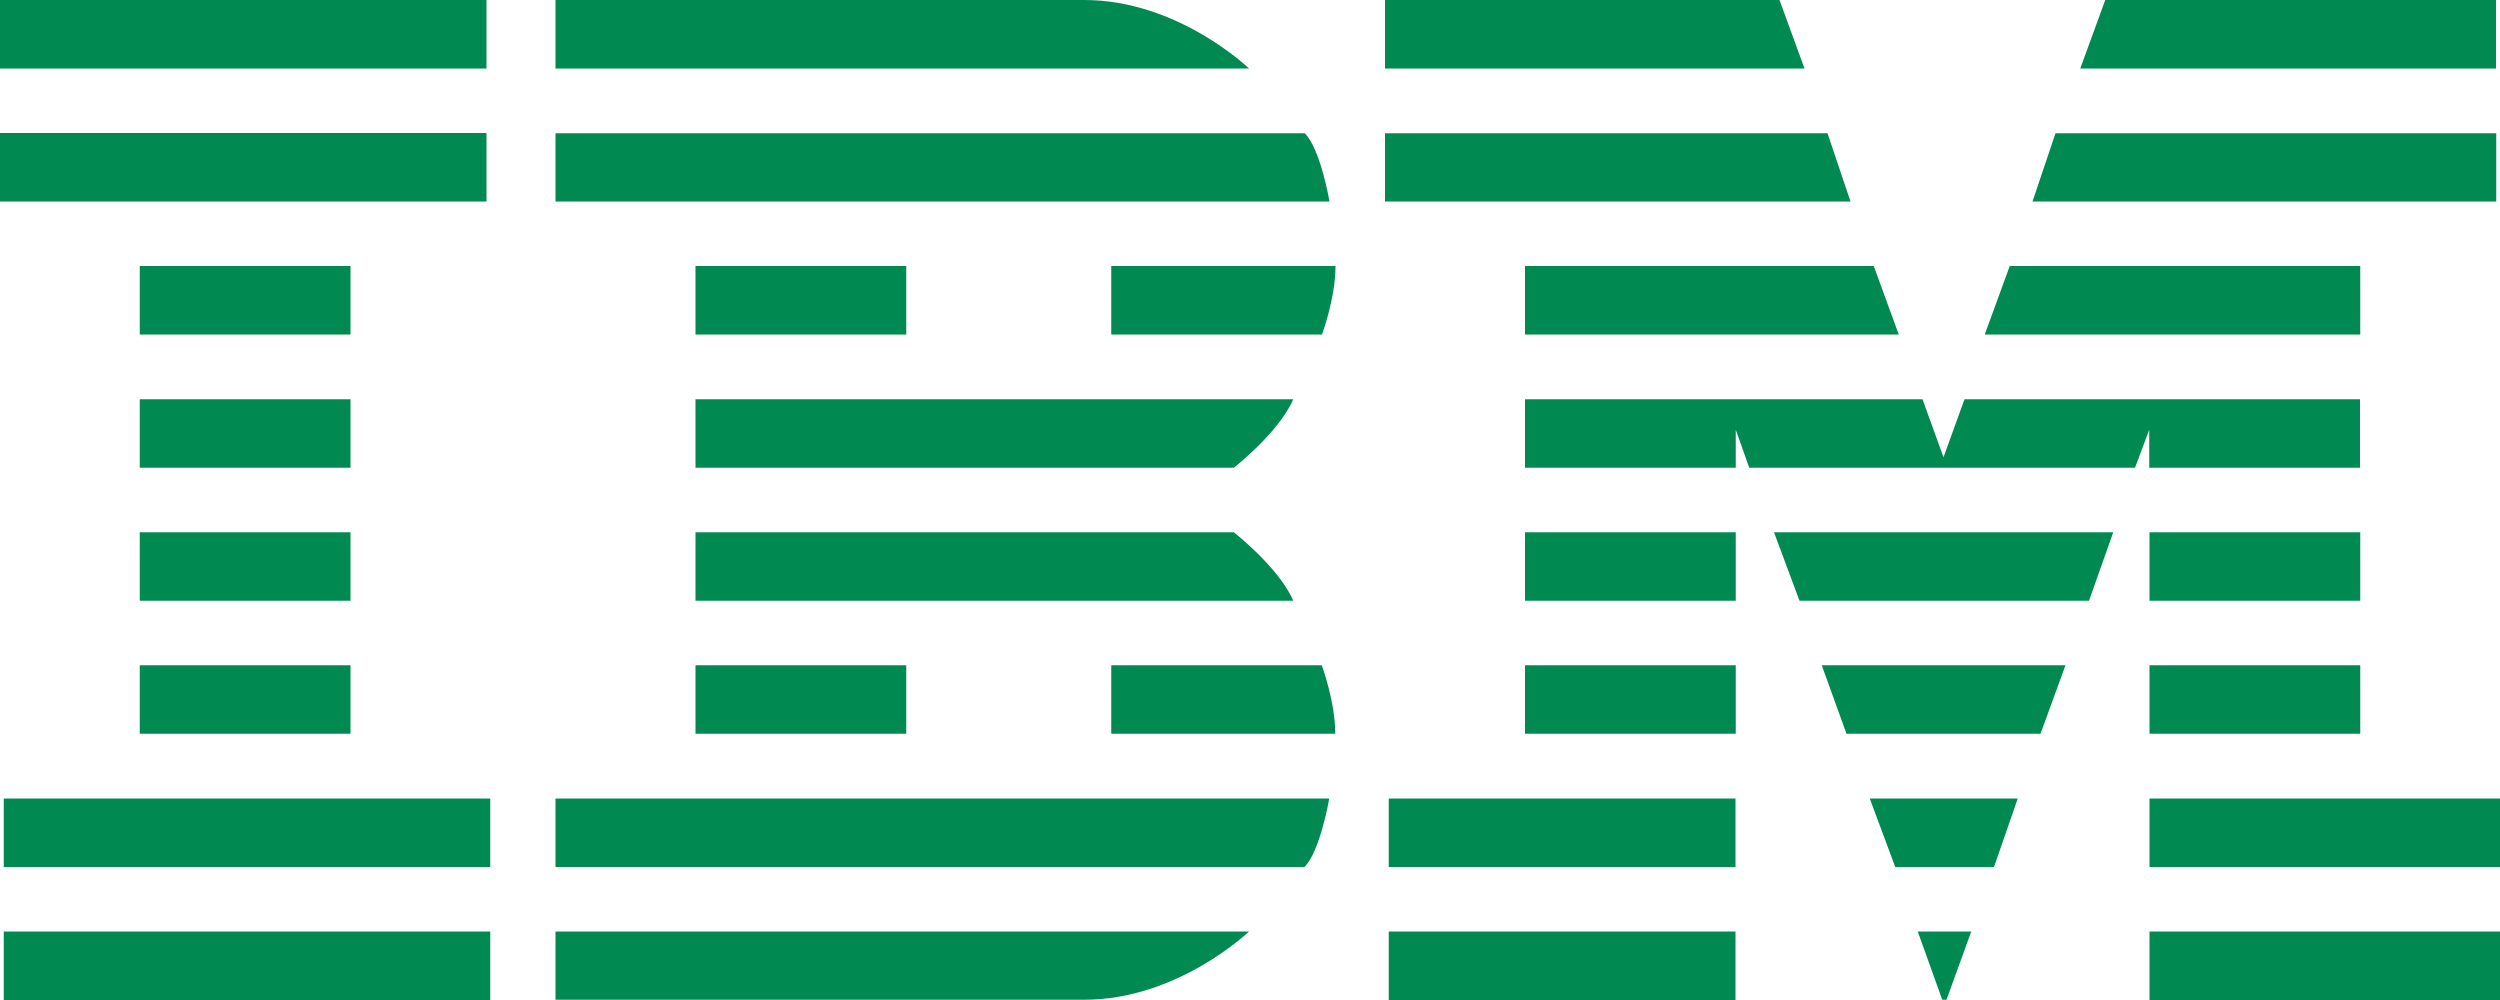
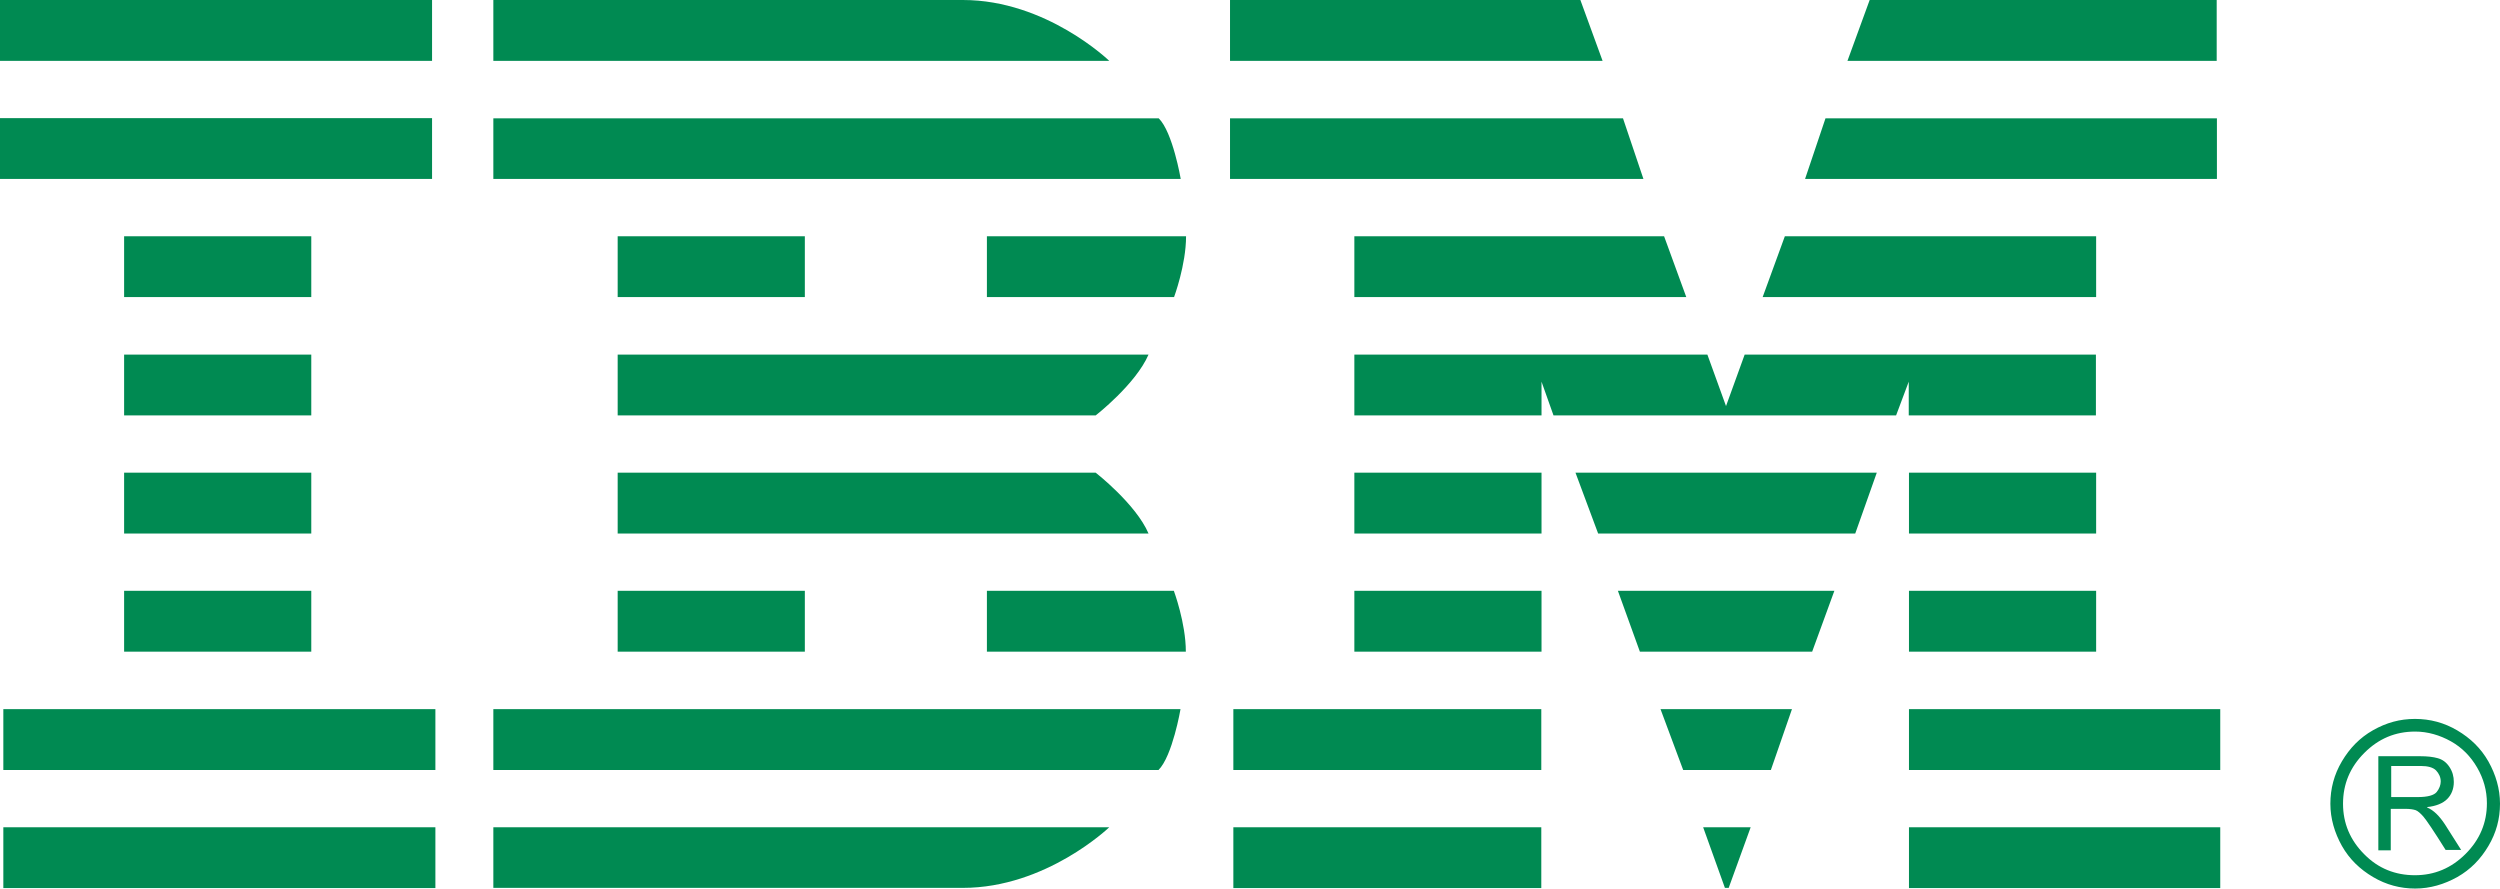
- <svg xmlns="http://www.w3.org/2000/svg" version="1.1" id="Layer_1" x="0px" y="0px" viewBox="202 220.9 1000 400" style="enable-background:new 202 220.9 1000 400;" xml:space="preserve">
+ <svg xmlns="http://www.w3.org/2000/svg" version="1.1" id="Layer_1" x="0px" y="0px" viewBox="525 -195 1126 400" style="enable-background:new 525 -195 1126 400;" xml:space="preserve">
  <style type="text/css">
	.st0{fill:#008A52;}
</style>
-   <path class="st0" d="M202,220.9v27.4h194.6v-27.4H202z M424.2,220.9v27.4h277.4c0,0-28.3-27.4-65.9-27.4H424.2z M756,220.9v27.4  h167.8l-10-27.4H756z M1044.1,220.9l-10,27.4h166.3v-27.4H1044.1z M202,274.1v27.4h194.6v-27.4H202z M424.2,274.2v27.3h309.6  c0,0-3.6-21.1-9.9-27.3H424.2z M756,274.2v27.3h186.2l-9.2-27.3H756z M1024.2,274.2l-9.2,27.3h185.5v-27.3H1024.2z M257.9,327.3  v27.4h84.3v-27.4H257.9z M480.2,327.3v27.4h84.3v-27.4H480.2z M646.5,327.3v27.4h84.3c0,0,5.4-14.5,5.4-27.4H646.5z M812,327.3v27.4  h149.5l-10-27.4H812z M1005.9,327.3l-10,27.4h150.2v-27.4H1005.9z M257.9,380.6V408h84.3v-27.4H257.9z M480.2,380.6V408h215.3  c0,0,18-14,23.8-27.4H480.2z M812,380.6V408h84.3v-15.2l5.4,15.2H1056l5.7-15.2V408h84.3v-27.4H987.8l-8.4,23.2l-8.4-23.2H812z   M257.9,433.8v27.4h84.3v-27.4H257.9z M480.2,433.8v27.4h239.1c-5.7-13.3-23.8-27.4-23.8-27.4H480.2z M812,433.8v27.4h84.3v-27.4  H812z M911.6,433.8l10.2,27.4h115.8l9.7-27.4H911.6z M1061.8,433.8v27.4h84.3v-27.4H1061.8z M257.9,487v27.4h84.3V487H257.9z   M480.2,487v27.4h84.3V487H480.2z M646.5,487v27.4h89.6c0-12.9-5.4-27.4-5.4-27.4L646.5,487L646.5,487z M812,487v27.4h84.3V487H812z   M930.7,487l9.9,27.4h77.6l10-27.4L930.7,487L930.7,487z M1061.8,487v27.4h84.3V487H1061.8z M203.5,540.3v27.4h194.6v-27.4H203.5z   M424.2,540.3v27.4h299.6c6.3-6.3,9.9-27.4,9.9-27.4H424.2z M757.5,540.3v27.4h138.7v-27.4H757.5z M949.9,540.3l10.2,27.4h39.5  l9.5-27.4H949.9z M1061.8,540.3v27.4H1202v-27.4H1061.8z M203.5,593.5v27.4h194.6v-27.4H203.5z M424.2,593.5v27.3h211.5  c37.5,0,65.9-27.3,65.9-27.3H424.2z M757.5,593.5v27.4h138.7v-27.4H757.5z M969.1,593.5l9.8,27.3h1.7l9.9-27.3H969.1z M1061.8,593.5  v27.4H1202v-27.4H1061.8z" />
+   <path class="st0" d="M525-195v27.4h194.6V-195H525z M747.2-195v27.4h277.4c0,0-28.3-27.4-65.9-27.4H747.2z M1079-195v27.4h167.8  l-10-27.4H1079z M1367.1-195l-10,27.4h166.3V-195H1367.1z M525-141.8v27.4h194.6v-27.4H525z M747.2-141.7v27.3h309.6  c0,0-3.6-21.1-9.9-27.3H747.2z M1079-141.7v27.3h186.2l-9.2-27.3H1079z M1347.2-141.7l-9.2,27.3h185.5v-27.3H1347.2z M580.9-88.6  v27.4h84.3v-27.4H580.9z M803.2-88.6v27.4h84.3v-27.4H803.2z M969.5-88.6v27.4h84.3c0,0,5.4-14.5,5.4-27.4H969.5z M1135-88.6v27.4  h149.5l-10-27.4H1135z M1328.9-88.6l-10,27.4h150.2v-27.4H1328.9z M580.9-35.3v27.4h84.3v-27.4H580.9z M803.2-35.3v27.4h215.3  c0,0,18-14,23.8-27.4H803.2z M1135-35.3v27.4h84.3v-15.2l5.4,15.2H1379l5.7-15.2v15.2h84.3v-27.4h-158.2l-8.4,23.2l-8.4-23.2H1135z   M580.9,17.9v27.4h84.3V17.9H580.9z M803.2,17.9v27.4h239.1c-5.7-13.3-23.8-27.4-23.8-27.4H803.2z M1135,17.9v27.4h84.3V17.9H1135z   M1234.6,17.9l10.2,27.4h115.8l9.7-27.4H1234.6z M1384.8,17.9v27.4h84.3V17.9H1384.8z M580.9,71.1v27.4h84.3V71.1H580.9z   M803.2,71.1v27.4h84.3V71.1H803.2z M969.5,71.1v27.4h89.6c0-12.9-5.4-27.4-5.4-27.4H969.5L969.5,71.1z M1135,71.1v27.4h84.3V71.1  H1135z M1253.7,71.1l9.9,27.4h77.6l10-27.4H1253.7L1253.7,71.1z M1384.8,71.1v27.4h84.3V71.1H1384.8z M526.5,124.4v27.4h194.6v-27.4  H526.5z M747.2,124.4v27.4h299.6c6.3-6.3,9.9-27.4,9.9-27.4H747.2z M1080.5,124.4v27.4h138.7v-27.4H1080.5z M1272.9,124.4l10.2,27.4  h39.5l9.5-27.4H1272.9z M1384.8,124.4v27.4H1525v-27.4H1384.8z M526.5,177.6V205h194.6v-27.4H526.5z M747.2,177.6v27.3h211.5  c37.5,0,65.9-27.3,65.9-27.3H747.2z M1080.5,177.6V205h138.7v-27.4H1080.5z M1292.1,177.6l9.8,27.3h1.7l9.9-27.3H1292.1z   M1384.8,177.6V205H1525v-27.4H1384.8z" />
+   <g>
+     <path class="st0" d="M1612.7,128.8c6.8,0,13.2,1.7,19.1,5.2c5.9,3.5,10.6,8,14,14c3.3,5.9,5.2,12.3,5.2,19c0,6.8-1.7,13.1-5.2,19   c-3.5,5.9-8,10.6-14,14c-5.9,3.3-12.3,5.2-19,5.2s-13.1-1.7-19-5.2c-5.9-3.5-10.6-8-14-14c-3.3-5.9-5.2-12.3-5.2-19   c0-6.8,1.7-13.2,5.2-19.1s8-10.6,14-14C1599.8,130.5,1605.9,128.8,1612.7,128.8z M1612.7,199.2c8.8,0,16.4-3.2,22.8-9.6   c6.4-6.4,9.6-14,9.6-22.8c0-5.8-1.5-11.1-4.4-16.1c-2.9-5-6.8-9-11.8-11.8s-10.5-4.4-16.1-4.4c-9,0-16.5,3.2-22.9,9.6   c-6.4,6.4-9.6,14-9.6,22.9c0,8.8,3.2,16.4,9.6,22.8C1596.2,196.2,1603.9,199.2,1612.7,199.2z M1633.5,187.8h-7   c-5.3-8.5-8.7-13.5-10-15s-2.6-2.6-3.5-2.9c-0.9-0.3-2.4-0.6-4.7-0.6h-6.5V188h-5.6v-42.4h18.8c3.3,0,5.9,0.3,8,0.9   c2.1,0.6,3.8,1.8,5.2,3.9c1.4,2.1,2,4.3,2,6.8c0,3.2-1.1,5.8-3,7.7s-5,3.2-9,3.6v0.2c2.9,1.2,5.5,3.8,8,7.6L1633.5,187.8z    M1602,164h12c4.4,0,7.3-0.8,8.5-2.3s1.8-3.2,1.8-4.7c0-2-0.8-3.6-2.1-5c-1.4-1.4-3.8-2-6.8-2H1602L1602,164L1602,164z" />
+   </g>
</svg>
